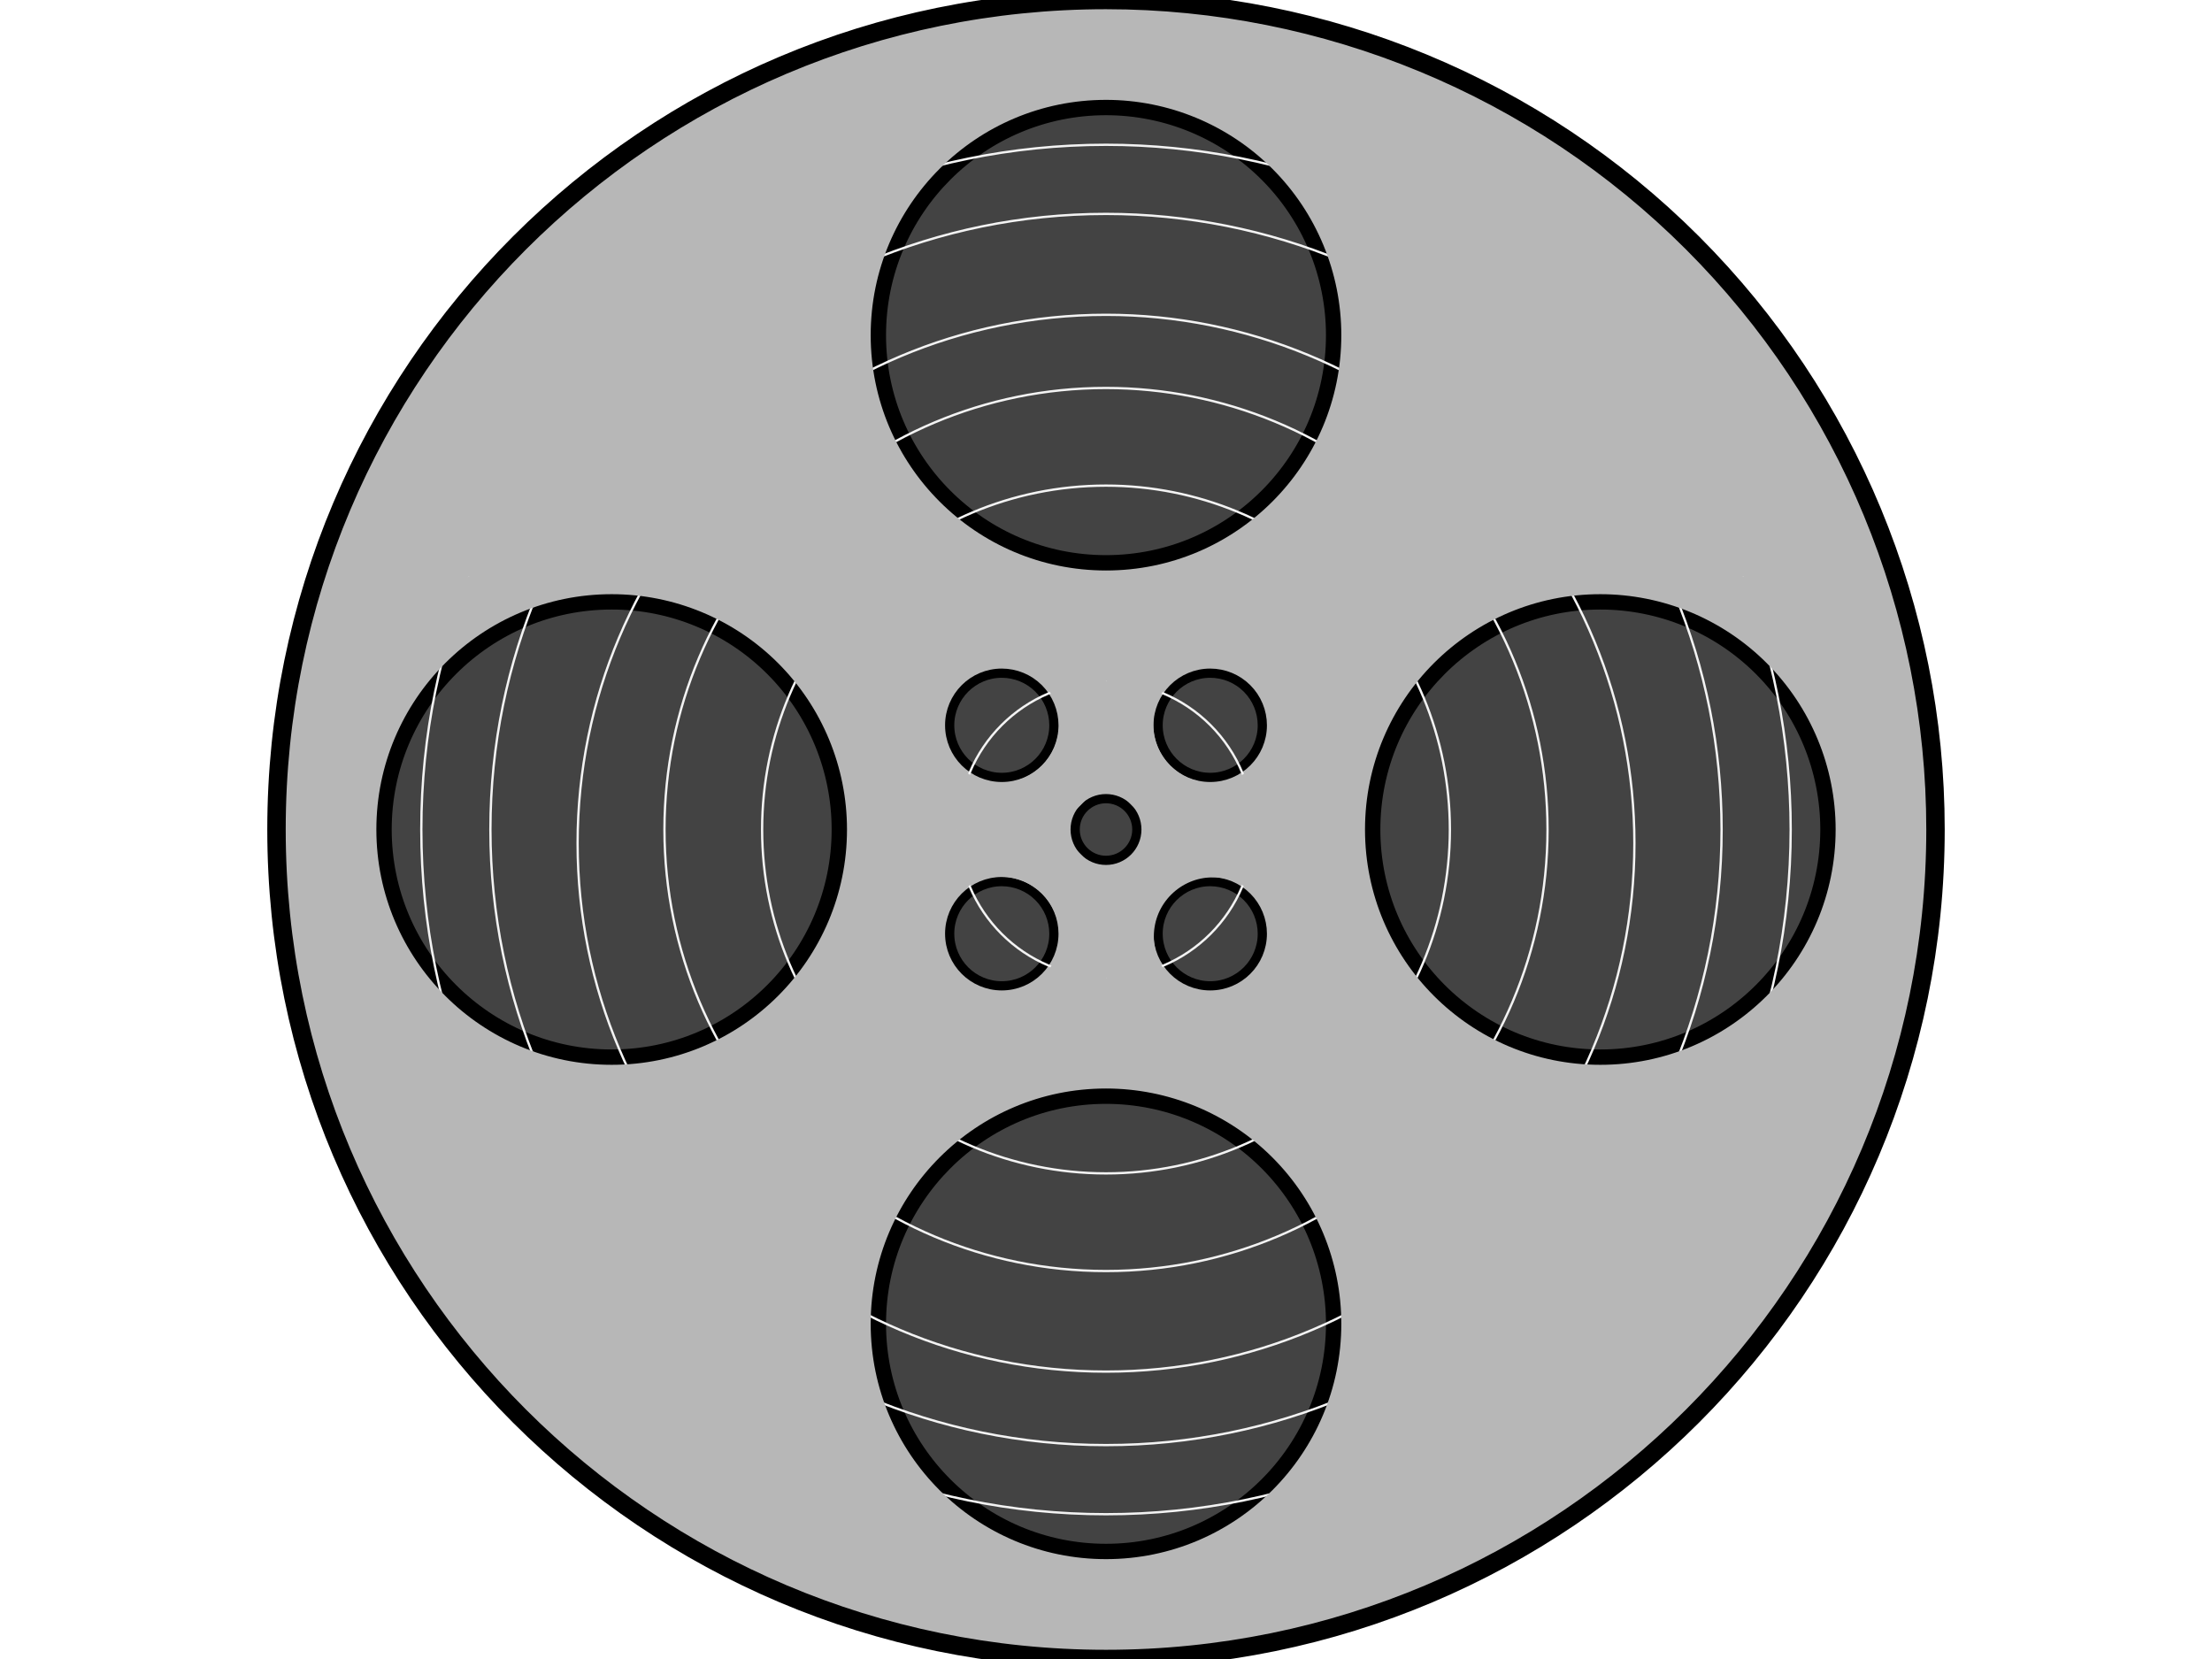
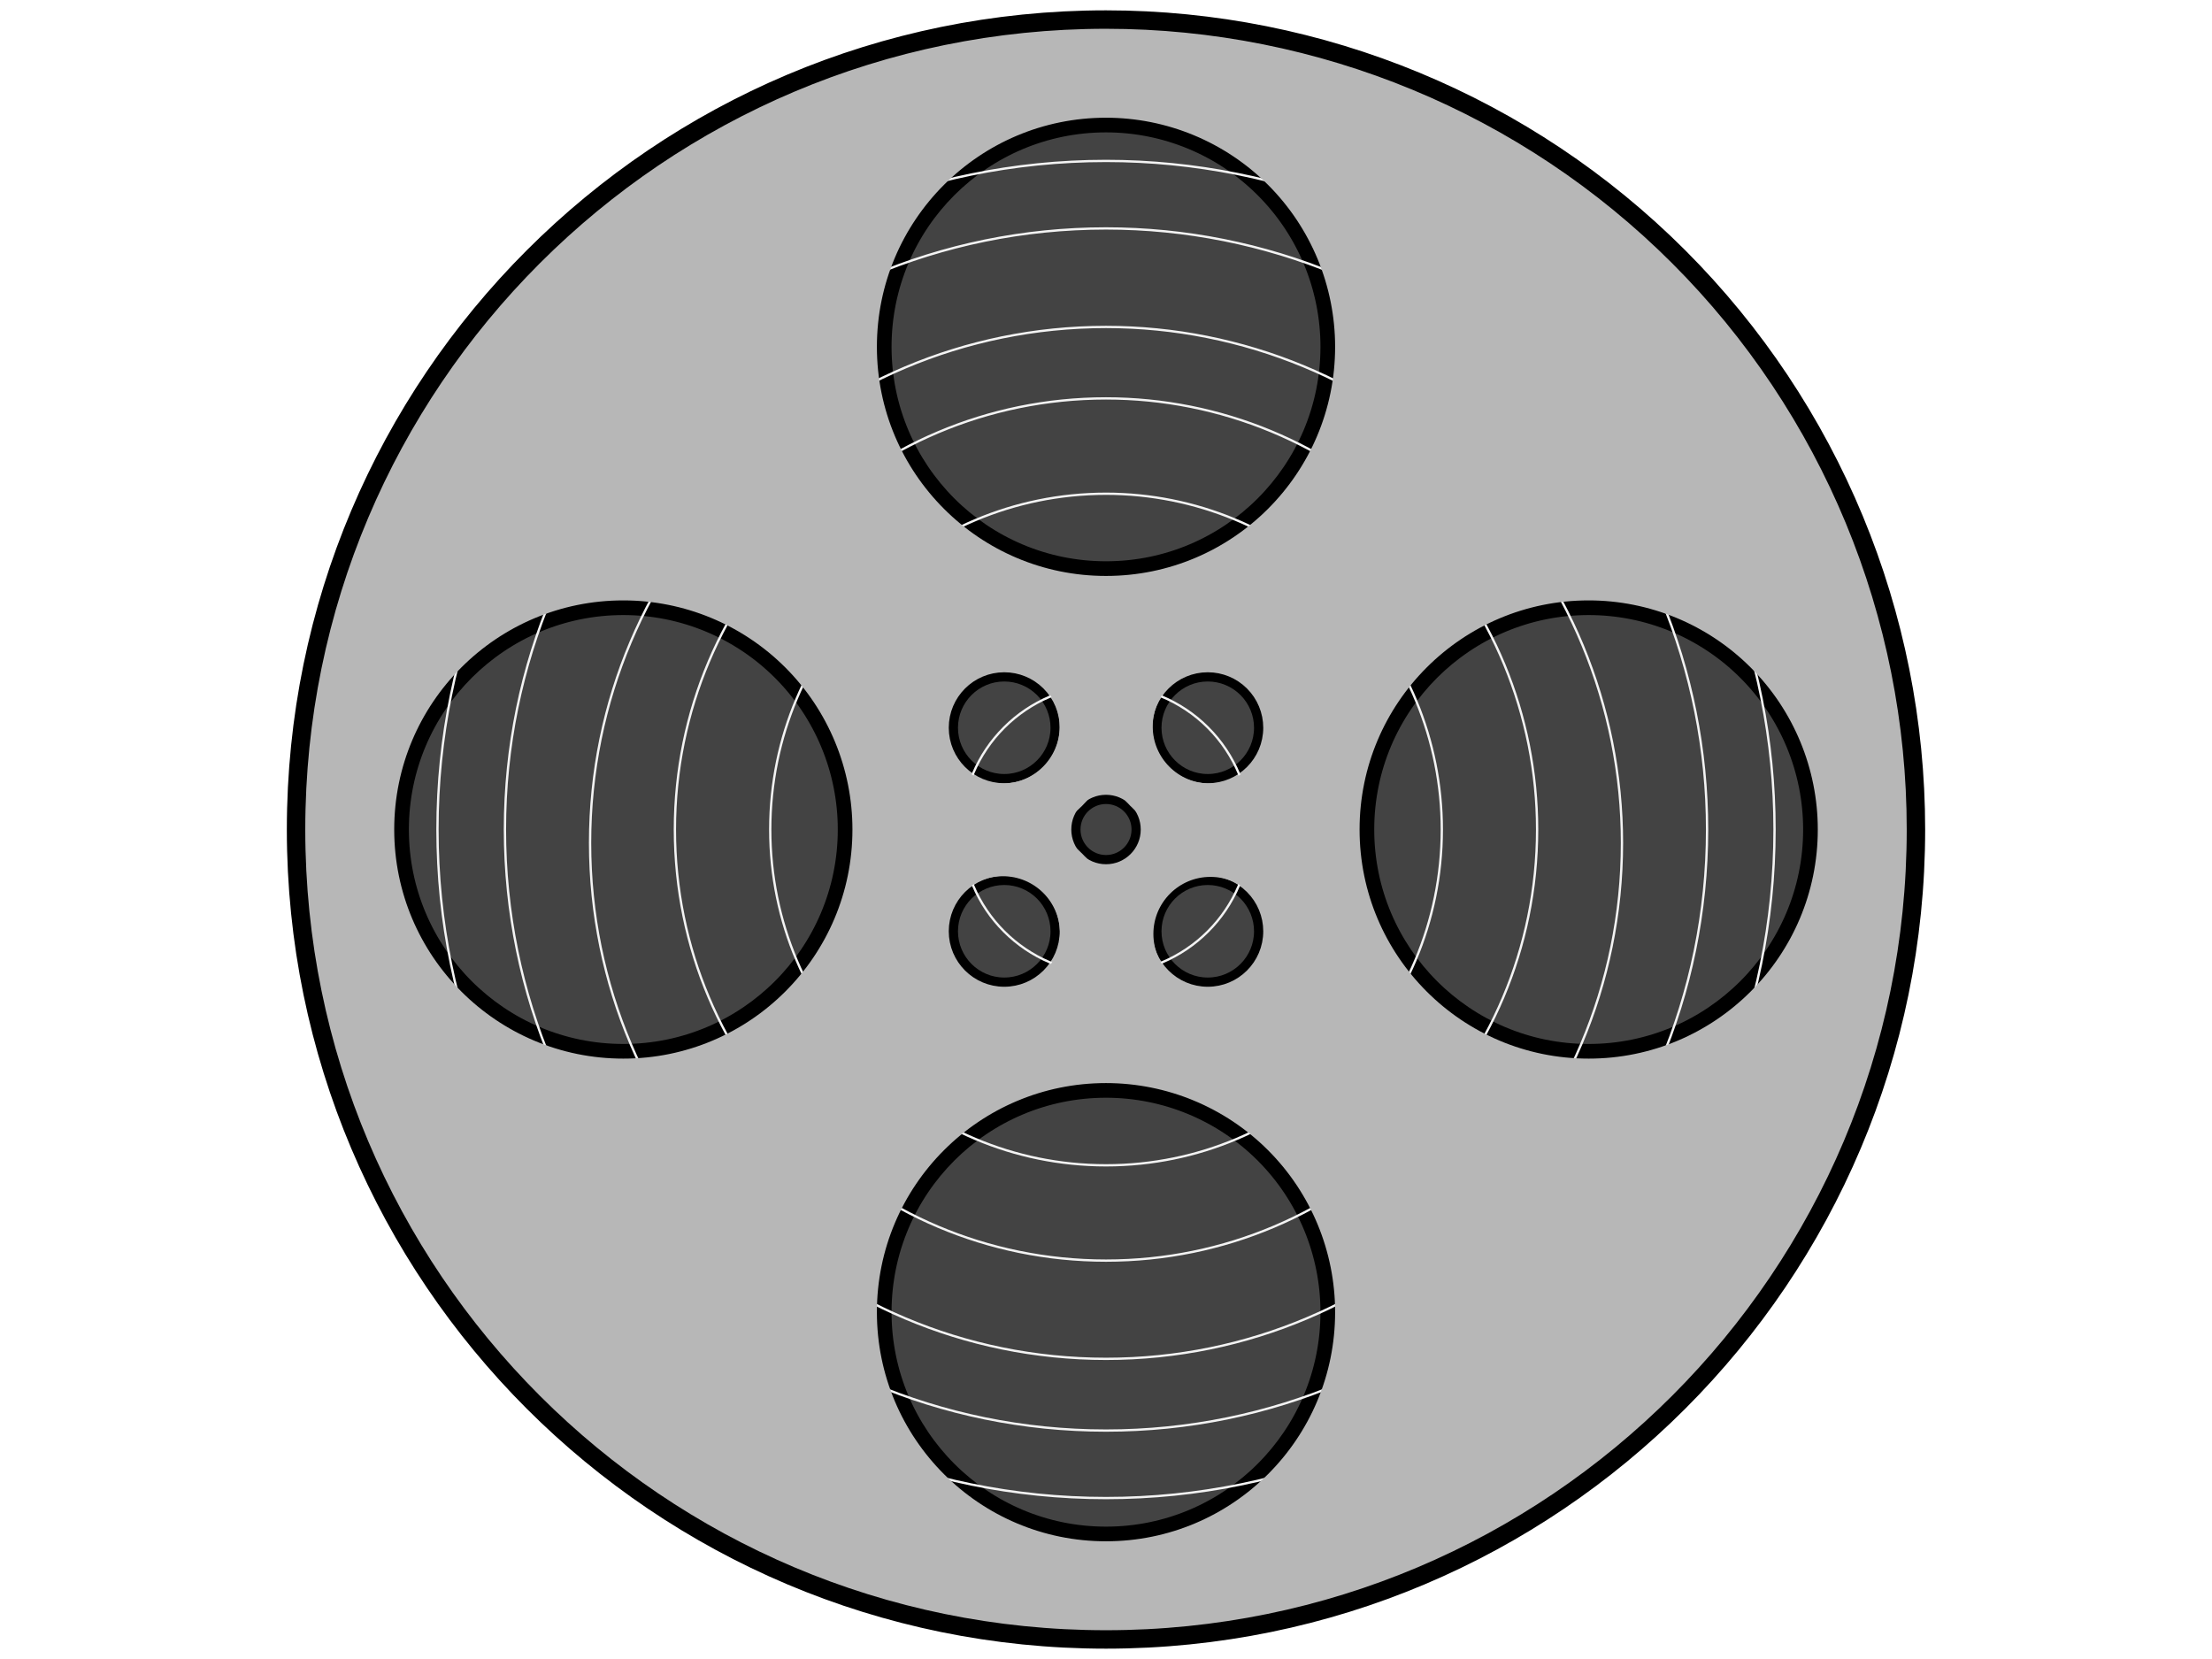
<svg xmlns="http://www.w3.org/2000/svg" version="1.1" viewBox="0.0 0.0 960.0 720.0" fill="none" stroke="none" stroke-linecap="square" stroke-miterlimit="10">
  <clipPath id="p.0">
    <path d="m0 0l960.0 0l0 720.0l-960.0 0l0 -720.0z" clip-rule="nonzero" />
  </clipPath>
  <g clip-path="url(#p.0)">
    <path fill="#000000" fill-opacity="0.0" d="m0 0l960.0 0l0 720.0l-960.0 0z" fill-rule="evenodd" />
-     <path fill="#b7b7b7" d="m120.0 360.0l0 0c0 -198.823 161.177 -360.0 360.0 -360.0l0 0c95.478 0 187.045 37.928 254.558 105.442c67.513 67.513 105.442 159.081 105.442 254.558l0 0c0 198.823 -161.177 360.0 -360.0 360.0l0 0c-198.823 0 -360.0 -161.177 -360.0 -360.0z" fill-rule="evenodd" />
-     <path stroke="#000000" stroke-width="8.0" stroke-linejoin="round" stroke-linecap="butt" d="m120.0 360.0l0 0c0 -198.823 161.177 -360.0 360.0 -360.0l0 0c95.478 0 187.045 37.928 254.558 105.442c67.513 67.513 105.442 159.081 105.442 254.558l0 0c0 198.823 -161.177 360.0 -360.0 360.0l0 0c-198.823 0 -360.0 -161.177 -360.0 -360.0z" fill-rule="evenodd" />
-     <path fill="#434343" d="m378.535 145.465l0 0c0 -56.037 45.427 -101.465 101.465 -101.465l0 0c26.91 0 52.718 10.69 71.746 29.718c19.028 19.028 29.718 44.836 29.718 71.746l0 0c0 56.037 -45.427 101.465 -101.465 101.465l0 0c-56.037 0 -101.465 -45.427 -101.465 -101.465z" fill-rule="evenodd" />
-     <path stroke="#000000" stroke-width="12.0" stroke-linejoin="round" stroke-linecap="butt" d="m378.535 145.465l0 0c0 -56.037 45.427 -101.465 101.465 -101.465l0 0c26.91 0 52.718 10.69 71.746 29.718c19.028 19.028 29.718 44.836 29.718 71.746l0 0c0 56.037 -45.427 101.465 -101.465 101.465l0 0c-56.037 0 -101.465 -45.427 -101.465 -101.465z" fill-rule="evenodd" />
-     <path fill="#434343" d="m378.535 574.535l0 0c0 -56.037 45.427 -101.465 101.465 -101.465l0 0c26.91 0 52.718 10.69 71.746 29.718c19.028 19.028 29.718 44.836 29.718 71.746l0 0c0 56.037 -45.427 101.465 -101.465 101.465l0 0c-56.037 0 -101.465 -45.427 -101.465 -101.465z" fill-rule="evenodd" />
-     <path stroke="#000000" stroke-width="12.0" stroke-linejoin="round" stroke-linecap="butt" d="m378.535 574.535l0 0c0 -56.037 45.427 -101.465 101.465 -101.465l0 0c26.91 0 52.718 10.69 71.746 29.718c19.028 19.028 29.718 44.836 29.718 71.746l0 0c0 56.037 -45.427 101.465 -101.465 101.465l0 0c-56.037 0 -101.465 -45.427 -101.465 -101.465z" fill-rule="evenodd" />
-     <path fill="#434343" d="m593.071 360.0l0 0c0 -56.037 45.427 -101.465 101.465 -101.465l0 0c26.91 0 52.718 10.69 71.746 29.718c19.028 19.028 29.718 44.836 29.718 71.746l0 0c0 56.037 -45.427 101.465 -101.465 101.465l0 0c-56.037 0 -101.465 -45.427 -101.465 -101.465z" fill-rule="evenodd" />
-     <path stroke="#000000" stroke-width="12.0" stroke-linejoin="round" stroke-linecap="butt" d="m593.071 360.0l0 0c0 -56.037 45.427 -101.465 101.465 -101.465l0 0c26.91 0 52.718 10.69 71.746 29.718c19.028 19.028 29.718 44.836 29.718 71.746l0 0c0 56.037 -45.427 101.465 -101.465 101.465l0 0c-56.037 0 -101.465 -45.427 -101.465 -101.465z" fill-rule="evenodd" />
-     <path fill="#434343" d="m164.0 360.0l0 0c0 -56.037 45.427 -101.465 101.465 -101.465l0 0c26.91 0 52.718 10.69 71.746 29.718c19.028 19.028 29.718 44.836 29.718 71.746l0 0c0 56.037 -45.427 101.465 -101.465 101.465l0 0c-56.037 0 -101.465 -45.427 -101.465 -101.465z" fill-rule="evenodd" />
-     <path stroke="#000000" stroke-width="12.0" stroke-linejoin="round" stroke-linecap="butt" d="m164.0 360.0l0 0c0 -56.037 45.427 -101.465 101.465 -101.465l0 0c26.91 0 52.718 10.69 71.746 29.718c19.028 19.028 29.718 44.836 29.718 71.746l0 0c0 56.037 -45.427 101.465 -101.465 101.465l0 0c-56.037 0 -101.465 -45.427 -101.465 -101.465z" fill-rule="evenodd" />
-     <path fill="#434343" d="m466.614 360.0l0 0c0 -7.393 5.993 -13.386 13.386 -13.386l0 0c3.55 0 6.955 1.41 9.465 3.921c2.51 2.51 3.921 5.915 3.921 9.465l0 0c0 7.393 -5.993 13.386 -13.386 13.386l0 0c-7.393 0 -13.386 -5.993 -13.386 -13.386z" fill-rule="evenodd" />
-     <path stroke="#000000" stroke-width="4.0" stroke-linejoin="round" stroke-linecap="butt" d="m466.614 360.0l0 0c0 -7.393 5.993 -13.386 13.386 -13.386l0 0c3.55 0 6.955 1.41 9.465 3.921c2.51 2.51 3.921 5.915 3.921 9.465l0 0c0 7.393 -5.993 13.386 -13.386 13.386l0 0c-7.393 0 -13.386 -5.993 -13.386 -13.386z" fill-rule="evenodd" />
-     <path fill="#434343" d="m502.614 314.772l0 0c0 -12.489 10.125 -22.614 22.614 -22.614l0 0c5.998 0 11.75 2.383 15.991 6.624c4.241 4.241 6.624 9.993 6.624 15.991l0 0c0 12.489 -10.125 22.614 -22.614 22.614l0 0c-12.489 0 -22.614 -10.125 -22.614 -22.614z" fill-rule="evenodd" />
-     <path stroke="#000000" stroke-width="4.0" stroke-linejoin="round" stroke-linecap="butt" d="m502.614 314.772l0 0c0 -12.489 10.125 -22.614 22.614 -22.614l0 0c5.998 0 11.75 2.383 15.991 6.624c4.241 4.241 6.624 9.993 6.624 15.991l0 0c0 12.489 -10.125 22.614 -22.614 22.614l0 0c-12.489 0 -22.614 -10.125 -22.614 -22.614z" fill-rule="evenodd" />
-     <path fill="#434343" d="m502.614 405.228l0 0c0 -12.489 10.125 -22.614 22.614 -22.614l0 0c5.998 0 11.75 2.383 15.991 6.624c4.241 4.241 6.624 9.993 6.624 15.991l0 0c0 12.489 -10.125 22.614 -22.614 22.614l0 0c-12.489 0 -22.614 -10.125 -22.614 -22.614z" fill-rule="evenodd" />
-     <path stroke="#000000" stroke-width="4.0" stroke-linejoin="round" stroke-linecap="butt" d="m502.614 405.228l0 0c0 -12.489 10.125 -22.614 22.614 -22.614l0 0c5.998 0 11.75 2.383 15.991 6.624c4.241 4.241 6.624 9.993 6.624 15.991l0 0c0 12.489 -10.125 22.614 -22.614 22.614l0 0c-12.489 0 -22.614 -10.125 -22.614 -22.614z" fill-rule="evenodd" />
-     <path fill="#434343" d="m412.157 314.772l0 0c0 -12.489 10.125 -22.614 22.614 -22.614l0 0c5.998 0 11.75 2.383 15.991 6.624c4.241 4.241 6.624 9.993 6.624 15.991l0 0c0 12.489 -10.125 22.614 -22.614 22.614l0 0c-12.489 0 -22.614 -10.125 -22.614 -22.614z" fill-rule="evenodd" />
-     <path stroke="#000000" stroke-width="4.0" stroke-linejoin="round" stroke-linecap="butt" d="m412.157 314.772l0 0c0 -12.489 10.125 -22.614 22.614 -22.614l0 0c5.998 0 11.75 2.383 15.991 6.624c4.241 4.241 6.624 9.993 6.624 15.991l0 0c0 12.489 -10.125 22.614 -22.614 22.614l0 0c-12.489 0 -22.614 -10.125 -22.614 -22.614z" fill-rule="evenodd" />
-     <path fill="#434343" d="m412.157 405.228l0 0c0 -12.489 10.125 -22.614 22.614 -22.614l0 0c5.998 0 11.75 2.383 15.991 6.624c4.241 4.241 6.624 9.993 6.624 15.991l0 0c0 12.489 -10.125 22.614 -22.614 22.614l0 0c-12.489 0 -22.614 -10.125 -22.614 -22.614z" fill-rule="evenodd" />
-     <path stroke="#000000" stroke-width="4.0" stroke-linejoin="round" stroke-linecap="butt" d="m412.157 405.228l0 0c0 -12.489 10.125 -22.614 22.614 -22.614l0 0c5.998 0 11.75 2.383 15.991 6.624c4.241 4.241 6.624 9.993 6.624 15.991l0 0c0 12.489 -10.125 22.614 -22.614 22.614l0 0c-12.489 0 -22.614 -10.125 -22.614 -22.614z" fill-rule="evenodd" />
-     <path fill="#000000" fill-opacity="0.0" d="m182.85 360.0l0 0c0 -164.12 133.038 -297.165 297.15 -297.165l0 0c78.809 0 154.39 31.308 210.117 87.038c55.726 55.729 87.033 131.315 87.033 210.128l0 0c0 164.12 -133.038 297.165 -297.15 297.165l0 0c-164.111 0 -297.15 -133.045 -297.15 -297.165z" fill-rule="evenodd" />
-     <path stroke="#f3f3f3" stroke-width="1.0" stroke-linejoin="round" stroke-linecap="butt" d="m182.85 360.0l0 0c0 -164.12 133.038 -297.165 297.15 -297.165l0 0c78.809 0 154.39 31.308 210.117 87.038c55.726 55.729 87.033 131.315 87.033 210.128l0 0c0 164.12 -133.038 297.165 -297.15 297.165l0 0c-164.111 0 -297.15 -133.045 -297.15 -297.165z" fill-rule="evenodd" />
-     <path fill="#000000" fill-opacity="0.0" d="m212.835 360.0l0 0c0 -147.551 119.614 -267.165 267.165 -267.165l0 0c70.857 0 138.811 28.148 188.914 78.251c50.103 50.103 78.251 118.058 78.251 188.914l0 0c0 147.551 -119.614 267.165 -267.165 267.165l0 0c-147.551 0 -267.165 -119.614 -267.165 -267.165z" fill-rule="evenodd" />
-     <path stroke="#f3f3f3" stroke-width="1.0" stroke-linejoin="round" stroke-linecap="butt" d="m212.835 360.0l0 0c0 -147.551 119.614 -267.165 267.165 -267.165l0 0c70.857 0 138.811 28.148 188.914 78.251c50.103 50.103 78.251 118.058 78.251 188.914l0 0c0 147.551 -119.614 267.165 -267.165 267.165l0 0c-147.551 0 -267.165 -119.614 -267.165 -267.165z" fill-rule="evenodd" />
-     <path fill="#000000" fill-opacity="0.0" d="m250.677 365.95l0 0c0 -126.652 102.671 -229.323 229.323 -229.323l0 0c60.82 0 119.149 24.161 162.156 67.167c43.006 43.006 67.167 101.336 67.167 162.156l0 0c0 126.651 -102.671 229.323 -229.323 229.323l0 0c-126.651 0 -229.323 -102.671 -229.323 -229.323z" fill-rule="evenodd" />
-     <path stroke="#f3f3f3" stroke-width="1.0" stroke-linejoin="round" stroke-linecap="butt" d="m250.677 365.95l0 0c0 -126.652 102.671 -229.323 229.323 -229.323l0 0c60.82 0 119.149 24.161 162.156 67.167c43.006 43.006 67.167 101.336 67.167 162.156l0 0c0 126.651 -102.671 229.323 -229.323 229.323l0 0c-126.651 0 -229.323 -102.671 -229.323 -229.323z" fill-rule="evenodd" />
-     <path fill="#000000" fill-opacity="0.0" d="m288.378 360.0l0 0c0 -105.83 85.792 -191.622 191.622 -191.622l0 0c50.821 0 99.561 20.189 135.497 56.125c35.936 35.936 56.125 84.676 56.125 135.497l0 0c0 105.83 -85.792 191.622 -191.622 191.622l0 0c-105.83 0 -191.622 -85.792 -191.622 -191.622z" fill-rule="evenodd" />
-     <path stroke="#f3f3f3" stroke-width="1.0" stroke-linejoin="round" stroke-linecap="butt" d="m288.378 360.0l0 0c0 -105.83 85.792 -191.622 191.622 -191.622l0 0c50.821 0 99.561 20.189 135.497 56.125c35.936 35.936 56.125 84.676 56.125 135.497l0 0c0 105.83 -85.792 191.622 -191.622 191.622l0 0c-105.83 0 -191.622 -85.792 -191.622 -191.622z" fill-rule="evenodd" />
-     <path fill="#000000" fill-opacity="0.0" d="m330.756 360.0l0 0c0 -82.425 66.819 -149.244 149.244 -149.244l0 0c39.582 0 77.543 15.724 105.531 43.713c27.989 27.989 43.713 65.95 43.713 105.532l0 0c0 82.425 -66.819 149.244 -149.244 149.244l0 0c-82.425 0 -149.244 -66.819 -149.244 -149.244z" fill-rule="evenodd" />
-     <path stroke="#f3f3f3" stroke-width="1.0" stroke-linejoin="round" stroke-linecap="butt" d="m330.756 360.0l0 0c0 -82.425 66.819 -149.244 149.244 -149.244l0 0c39.582 0 77.543 15.724 105.531 43.713c27.989 27.989 43.713 65.95 43.713 105.532l0 0c0 82.425 -66.819 149.244 -149.244 149.244l0 0c-82.425 0 -149.244 -66.819 -149.244 -149.244z" fill-rule="evenodd" />
-     <path fill="#000000" fill-opacity="0.0" d="m365.874 145.465l0 0c0 -63.03 51.096 -114.126 114.126 -114.126l0 0c30.268 0 59.297 12.024 80.699 33.427c21.403 21.403 33.427 50.431 33.427 80.699l0 0c0 63.03 -51.096 114.126 -114.126 114.126l0 0c-63.03 0 -114.126 -51.096 -114.126 -114.126z" fill-rule="evenodd" />
-     <path stroke="#b7b7b7" stroke-width="24.0" stroke-linejoin="round" stroke-linecap="butt" d="m365.874 145.465l0 0c0 -63.03 51.096 -114.126 114.126 -114.126l0 0c30.268 0 59.297 12.024 80.699 33.427c21.403 21.403 33.427 50.431 33.427 80.699l0 0c0 63.03 -51.096 114.126 -114.126 114.126l0 0c-63.03 0 -114.126 -51.096 -114.126 -114.126z" fill-rule="evenodd" />
-     <path fill="#000000" fill-opacity="0.0" d="m151.339 360.0l0 0c0 -63.03 51.096 -114.126 114.126 -114.126l0 0c30.268 0 59.296 12.024 80.699 33.427c21.403 21.403 33.427 50.431 33.427 80.699l0 0c0 63.03 -51.096 114.126 -114.126 114.126l0 0c-63.03 0 -114.126 -51.096 -114.126 -114.126z" fill-rule="evenodd" />
-     <path stroke="#b7b7b7" stroke-width="24.0" stroke-linejoin="round" stroke-linecap="butt" d="m151.339 360.0l0 0c0 -63.03 51.096 -114.126 114.126 -114.126l0 0c30.268 0 59.296 12.024 80.699 33.427c21.403 21.403 33.427 50.431 33.427 80.699l0 0c0 63.03 -51.096 114.126 -114.126 114.126l0 0c-63.03 0 -114.126 -51.096 -114.126 -114.126z" fill-rule="evenodd" />
-     <path fill="#000000" fill-opacity="0.0" d="m580.409 360.0l0 0c0 -63.03 51.096 -114.126 114.126 -114.126l0 0c30.268 0 59.296 12.024 80.699 33.427c21.403 21.403 33.427 50.431 33.427 80.699l0 0c0 63.03 -51.096 114.126 -114.126 114.126l0 0c-63.03 0 -114.126 -51.096 -114.126 -114.126z" fill-rule="evenodd" />
-     <path stroke="#b7b7b7" stroke-width="24.0" stroke-linejoin="round" stroke-linecap="butt" d="m580.409 360.0l0 0c0 -63.03 51.096 -114.126 114.126 -114.126l0 0c30.268 0 59.296 12.024 80.699 33.427c21.403 21.403 33.427 50.431 33.427 80.699l0 0c0 63.03 -51.096 114.126 -114.126 114.126l0 0c-63.03 0 -114.126 -51.096 -114.126 -114.126z" fill-rule="evenodd" />
-     <path fill="#000000" fill-opacity="0.0" d="m365.874 574.535l0 0c0 -63.03 51.096 -114.126 114.126 -114.126l0 0c30.268 0 59.297 12.024 80.699 33.427c21.403 21.403 33.427 50.431 33.427 80.699l0 0c0 63.03 -51.096 114.126 -114.126 114.126l0 0c-63.03 0 -114.126 -51.096 -114.126 -114.126z" fill-rule="evenodd" />
-     <path stroke="#b7b7b7" stroke-width="24.0" stroke-linejoin="round" stroke-linecap="butt" d="m365.874 574.535l0 0c0 -63.03 51.096 -114.126 114.126 -114.126l0 0c30.268 0 59.297 12.024 80.699 33.427c21.403 21.403 33.427 50.431 33.427 80.699l0 0c0 63.03 -51.096 114.126 -114.126 114.126l0 0c-63.03 0 -114.126 -51.096 -114.126 -114.126z" fill-rule="evenodd" />
-     <path fill="#b7b7b7" d="m353.984 144.85l51.861 113.493l-27.501 27.501l-113.493 -51.861z" fill-rule="evenodd" />
-     <path fill="#b7b7b7" d="m687.963 241.522l-113.493 51.861l-27.501 -27.501l51.861 -113.493z" fill-rule="evenodd" />
-     <path fill="#b7b7b7" d="m264.788 489.555l111.062 -56.89l28.711 26.252l-46.733 115.709z" fill-rule="evenodd" />
-     <path fill="#b7b7b7" d="m604.116 574.845l-51.861 -113.493l27.501 -27.501l113.493 51.861z" fill-rule="evenodd" />
-     <path fill="#b7b7b7" d="m378.016 35.559l-8.336 142.405l-66.353 66.372l-142.383 8.357z" fill-rule="evenodd" />
-     <path fill="#b7b7b7" d="m800.31 252.661l-142.405 -8.336l-66.372 -66.353l-8.357 -142.383z" fill-rule="evenodd" />
-     <path fill="#b7b7b7" d="m160.913 465.031l142.405 8.336l66.372 66.353l8.357 142.383z" fill-rule="evenodd" />
-     <path fill="#b7b7b7" d="m583.207 682.134l8.336 -142.405l66.353 -66.372l142.383 -8.357z" fill-rule="evenodd" />
-     <path fill="#000000" fill-opacity="0.0" d="m415.921 360.0l0 0c0 -35.39 28.689 -64.079 64.079 -64.079l0 0c16.995 0 33.293 6.751 45.31 18.768c12.017 12.017 18.768 28.316 18.768 45.311l0 0c0 35.39 -28.689 64.079 -64.079 64.079l0 0c-35.39 0 -64.079 -28.689 -64.079 -64.079z" fill-rule="evenodd" />
-     <path stroke="#f3f3f3" stroke-width="1.0" stroke-linejoin="round" stroke-linecap="butt" d="m415.921 360.0l0 0c0 -35.39 28.689 -64.079 64.079 -64.079l0 0c16.995 0 33.293 6.751 45.31 18.768c12.017 12.017 18.768 28.316 18.768 45.311l0 0c0 35.39 -28.689 64.079 -64.079 64.079l0 0c-35.39 0 -64.079 -28.689 -64.079 -64.079z" fill-rule="evenodd" />
-     <path fill="#000000" fill-opacity="0.0" d="m396.375 314.177l0 0c0 -20.795 16.858 -37.654 37.654 -37.654l0 0c9.986 0 19.564 3.967 26.625 11.028c7.061 7.061 11.028 16.639 11.028 26.625l0 0c0 20.796 -16.858 37.654 -37.654 37.654l0 0c-20.795 0 -37.654 -16.858 -37.654 -37.654z" fill-rule="evenodd" />
-     <path stroke="#b7b7b7" stroke-width="24.0" stroke-linejoin="round" stroke-linecap="butt" d="m396.375 314.177l0 0c0 -20.795 16.858 -37.654 37.654 -37.654l0 0c9.986 0 19.564 3.967 26.625 11.028c7.061 7.061 11.028 16.639 11.028 26.625l0 0c0 20.796 -16.858 37.654 -37.654 37.654l0 0c-20.795 0 -37.654 -16.858 -37.654 -37.654z" fill-rule="evenodd" />
-     <path fill="#000000" fill-opacity="0.0" d="m488.466 314.177l0 0c0 -20.795 16.858 -37.654 37.654 -37.654l0 0c9.986 0 19.564 3.967 26.625 11.028c7.061 7.061 11.028 16.639 11.028 26.625l0 0c0 20.796 -16.858 37.654 -37.654 37.654l0 0c-20.796 0 -37.654 -16.858 -37.654 -37.654z" fill-rule="evenodd" />
-     <path stroke="#b7b7b7" stroke-width="24.0" stroke-linejoin="round" stroke-linecap="butt" d="m488.466 314.177l0 0c0 -20.795 16.858 -37.654 37.654 -37.654l0 0c9.986 0 19.564 3.967 26.625 11.028c7.061 7.061 11.028 16.639 11.028 26.625l0 0c0 20.796 -16.858 37.654 -37.654 37.654l0 0c-20.796 0 -37.654 -16.858 -37.654 -37.654z" fill-rule="evenodd" />
-     <path fill="#000000" fill-opacity="0.0" d="m396.524 406.121l0 0c0 -20.795 16.858 -37.654 37.654 -37.654l0 0c9.986 0 19.564 3.967 26.625 11.028c7.061 7.061 11.028 16.639 11.028 26.625l0 0c0 20.795 -16.858 37.654 -37.654 37.654l0 0c-20.795 0 -37.654 -16.858 -37.654 -37.654z" fill-rule="evenodd" />
-     <path stroke="#b7b7b7" stroke-width="24.0" stroke-linejoin="round" stroke-linecap="butt" d="m396.524 406.121l0 0c0 -20.795 16.858 -37.654 37.654 -37.654l0 0c9.986 0 19.564 3.967 26.625 11.028c7.061 7.061 11.028 16.639 11.028 26.625l0 0c0 20.795 -16.858 37.654 -37.654 37.654l0 0c-20.795 0 -37.654 -16.858 -37.654 -37.654z" fill-rule="evenodd" />
-     <path fill="#000000" fill-opacity="0.0" d="m488.764 406.417l0 0c0 -20.795 16.858 -37.654 37.654 -37.654l0 0c9.986 0 19.564 3.967 26.625 11.028c7.061 7.061 11.028 16.639 11.028 26.625l0 0c0 20.795 -16.858 37.654 -37.654 37.654l0 0c-20.795 0 -37.654 -16.858 -37.654 -37.654z" fill-rule="evenodd" />
-     <path stroke="#b7b7b7" stroke-width="24.0" stroke-linejoin="round" stroke-linecap="butt" d="m488.764 406.417l0 0c0 -20.795 16.858 -37.654 37.654 -37.654l0 0c9.986 0 19.564 3.967 26.625 11.028c7.061 7.061 11.028 16.639 11.028 26.625l0 0c0 20.795 -16.858 37.654 -37.654 37.654l0 0c-20.795 0 -37.654 -16.858 -37.654 -37.654z" fill-rule="evenodd" />
+     <path fill="#b7b7b7" d="m128.488 360.0l0 0c0 -194.135 157.377 -351.512 351.512 -351.512l0 0c93.227 0 182.635 37.034 248.556 102.955c65.921 65.921 102.955 155.33 102.955 248.556l0 0c0 194.135 -157.377 351.512 -351.512 351.512l0 0c-194.135 0 -351.512 -157.377 -351.512 -351.512z" fill-rule="evenodd" />
+     <path stroke="#000000" stroke-width="8.0" stroke-linejoin="round" stroke-linecap="butt" d="m128.488 360.0l0 0c0 -194.135 157.377 -351.512 351.512 -351.512l0 0c93.227 0 182.635 37.034 248.556 102.955c65.921 65.921 102.955 155.33 102.955 248.556l0 0c0 194.135 -157.377 351.512 -351.512 351.512l0 0c-194.135 0 -351.512 -157.377 -351.512 -351.512z" fill-rule="evenodd" />
+     <path fill="#434343" d="m380.933 150.522l0 0c0 -54.715 44.356 -99.071 99.071 -99.071l0 0c26.275 0 51.474 10.438 70.054 29.017c18.579 18.579 29.017 43.778 29.017 70.054l0 0c0 54.715 -44.356 99.071 -99.071 99.071l0 0c-54.715 0 -99.071 -44.356 -99.071 -99.071z" fill-rule="evenodd" />
+     <path stroke="#000000" stroke-width="12.0" stroke-linejoin="round" stroke-linecap="butt" d="m380.933 150.522l0 0c0 -54.715 44.356 -99.071 99.071 -99.071l0 0c26.275 0 51.474 10.438 70.054 29.017c18.579 18.579 29.017 43.778 29.017 70.054l0 0c0 54.715 -44.356 99.071 -99.071 99.071l0 0c-54.715 0 -99.071 -44.356 -99.071 -99.071z" fill-rule="evenodd" />
+     <path fill="#434343" d="m380.933 569.484l0 0c0 -54.715 44.356 -99.071 99.071 -99.071l0 0c26.275 0 51.474 10.438 70.054 29.017c18.579 18.579 29.017 43.778 29.017 70.054l0 0c0 54.715 -44.356 99.071 -99.071 99.071l0 0c-54.715 0 -99.071 -44.356 -99.071 -99.071z" fill-rule="evenodd" />
+     <path stroke="#000000" stroke-width="12.0" stroke-linejoin="round" stroke-linecap="butt" d="m380.933 569.484l0 0c0 -54.715 44.356 -99.071 99.071 -99.071l0 0c26.275 0 51.474 10.438 70.054 29.017c18.579 18.579 29.017 43.778 29.017 70.054l0 0c0 54.715 -44.356 99.071 -99.071 99.071l0 0c-54.715 0 -99.071 -44.356 -99.071 -99.071z" fill-rule="evenodd" />
+     <path fill="#434343" d="m590.413 360.003l0 0c0 -54.715 44.356 -99.071 99.071 -99.071l0 0c26.275 0 51.474 10.438 70.054 29.017c18.579 18.579 29.017 43.778 29.017 70.054l0 0c0 54.715 -44.356 99.071 -99.071 99.071l0 0c-54.715 0 -99.071 -44.356 -99.071 -99.071z" fill-rule="evenodd" />
+     <path stroke="#000000" stroke-width="12.0" stroke-linejoin="round" stroke-linecap="butt" d="m590.413 360.003l0 0c0 -54.715 44.356 -99.071 99.071 -99.071l0 0c26.275 0 51.474 10.438 70.054 29.017c18.579 18.579 29.017 43.778 29.017 70.054l0 0c0 54.715 -44.356 99.071 -99.071 99.071l0 0c-54.715 0 -99.071 -44.356 -99.071 -99.071z" fill-rule="evenodd" />
+     <path fill="#434343" d="m171.452 360.003l0 0c0 -54.715 44.356 -99.071 99.071 -99.071l0 0c26.275 0 51.474 10.438 70.054 29.017c18.579 18.579 29.017 43.778 29.017 70.054l0 0c0 54.715 -44.356 99.071 -99.071 99.071l0 0c-54.715 0 -99.071 -44.356 -99.071 -99.071z" fill-rule="evenodd" />
+     <path stroke="#000000" stroke-width="12.0" stroke-linejoin="round" stroke-linecap="butt" d="m171.452 360.003l0 0c0 -54.715 44.356 -99.071 99.071 -99.071l0 0c26.275 0 51.474 10.438 70.054 29.017c18.579 18.579 29.017 43.778 29.017 70.054l0 0c0 54.715 -44.356 99.071 -99.071 99.071l0 0c-54.715 0 -99.071 -44.356 -99.071 -99.071z" fill-rule="evenodd" />
+     <path fill="#434343" d="m466.936 360.007l0 0c0 -7.219 5.852 -13.071 13.071 -13.071l0 0c3.467 0 6.791 1.377 9.243 3.828c2.451 2.451 3.828 5.776 3.828 9.242l0 0c0 7.219 -5.852 13.071 -13.071 13.071l0 0c-7.219 0 -13.071 -5.852 -13.071 -13.071z" fill-rule="evenodd" />
+     <path stroke="#000000" stroke-width="4.0" stroke-linejoin="round" stroke-linecap="butt" d="m466.936 360.007l0 0c0 -7.219 5.852 -13.071 13.071 -13.071l0 0c3.467 0 6.791 1.377 9.243 3.828c2.451 2.451 3.828 5.776 3.828 9.242l0 0c0 7.219 -5.852 13.071 -13.071 13.071l0 0c-7.219 0 -13.071 -5.852 -13.071 -13.071z" fill-rule="evenodd" />
+     <path fill="#434343" d="m502.088 315.841l0 0c0 -12.194 9.885 -22.079 22.079 -22.079l0 0c5.856 0 11.471 2.326 15.612 6.467c4.141 4.141 6.467 9.756 6.467 15.612l0 0c0 12.194 -9.885 22.079 -22.079 22.079l0 0c-12.194 0 -22.079 -9.885 -22.079 -22.079z" fill-rule="evenodd" />
+     <path stroke="#000000" stroke-width="4.0" stroke-linejoin="round" stroke-linecap="butt" d="m502.088 315.841l0 0c0 -12.194 9.885 -22.079 22.079 -22.079l0 0c5.856 0 11.471 2.326 15.612 6.467c4.141 4.141 6.467 9.756 6.467 15.612l0 0c0 12.194 -9.885 22.079 -22.079 22.079l0 0c-12.194 0 -22.079 -9.885 -22.079 -22.079z" fill-rule="evenodd" />
+     <path fill="#434343" d="m502.088 404.167l0 0c0 -12.194 9.885 -22.079 22.079 -22.079l0 0c5.856 0 11.471 2.326 15.612 6.467c4.141 4.141 6.467 9.756 6.467 15.612l0 0c0 12.194 -9.885 22.079 -22.079 22.079l0 0c-12.194 0 -22.079 -9.885 -22.079 -22.079z" fill-rule="evenodd" />
+     <path stroke="#000000" stroke-width="4.0" stroke-linejoin="round" stroke-linecap="butt" d="m502.088 404.167l0 0c0 -12.194 9.885 -22.079 22.079 -22.079l0 0c5.856 0 11.471 2.326 15.612 6.467c4.141 4.141 6.467 9.756 6.467 15.612l0 0c0 12.194 -9.885 22.079 -22.079 22.079l0 0c-12.194 0 -22.079 -9.885 -22.079 -22.079z" fill-rule="evenodd" />
+     <path fill="#434343" d="m413.762 315.841l0 0c0 -12.194 9.885 -22.079 22.079 -22.079l0 0c5.856 0 11.471 2.326 15.612 6.467c4.141 4.141 6.467 9.756 6.467 15.612l0 0c0 12.194 -9.885 22.079 -22.079 22.079l0 0c-12.194 0 -22.079 -9.885 -22.079 -22.079z" fill-rule="evenodd" />
+     <path stroke="#000000" stroke-width="4.0" stroke-linejoin="round" stroke-linecap="butt" d="m413.762 315.841l0 0c0 -12.194 9.885 -22.079 22.079 -22.079l0 0c5.856 0 11.471 2.326 15.612 6.467c4.141 4.141 6.467 9.756 6.467 15.612l0 0c0 12.194 -9.885 22.079 -22.079 22.079l0 0c-12.194 0 -22.079 -9.885 -22.079 -22.079z" fill-rule="evenodd" />
+     <path fill="#434343" d="m413.762 404.167l0 0c0 -12.194 9.885 -22.079 22.079 -22.079l0 0c5.856 0 11.471 2.326 15.612 6.467c4.141 4.141 6.467 9.756 6.467 15.612l0 0c0 12.194 -9.885 22.079 -22.079 22.079l0 0c-12.194 0 -22.079 -9.885 -22.079 -22.079z" fill-rule="evenodd" />
+     <path stroke="#000000" stroke-width="4.0" stroke-linejoin="round" stroke-linecap="butt" d="m413.762 404.167l0 0c0 -12.194 9.885 -22.079 22.079 -22.079l0 0c5.856 0 11.471 2.326 15.612 6.467c4.141 4.141 6.467 9.756 6.467 15.612l0 0c0 12.194 -9.885 22.079 -22.079 22.079l0 0c-12.194 0 -22.079 -9.885 -22.079 -22.079z" fill-rule="evenodd" />
+     <path fill="#000000" fill-opacity="0.0" d="m189.858 360l0 0c0 -160.25 129.901 -290.158 290.142 -290.158l0 0c76.95 0 150.749 30.57 205.161 84.985c54.412 54.415 84.981 128.218 84.981 205.172l0 0c0 160.25 -129.901 290.157 -290.142 290.157l0 0c-160.241 0 -290.142 -129.908 -290.142 -290.157z" fill-rule="evenodd" />
+     <path stroke="#f3f3f3" stroke-width="1.0" stroke-linejoin="round" stroke-linecap="butt" d="m189.858 360l0 0c0 -160.25 129.901 -290.158 290.142 -290.158l0 0c76.95 0 150.749 30.57 205.161 84.985c54.412 54.415 84.981 128.218 84.981 205.172l0 0c0 160.25 -129.901 290.157 -290.142 290.157l0 0c-160.241 0 -290.142 -129.908 -290.142 -290.157z" fill-rule="evenodd" />
+     <path fill="#000000" fill-opacity="0.0" d="m219.136 360.002l0 0c0 -144.072 116.794 -260.866 260.866 -260.866l0 0c69.186 0 135.538 27.484 184.46 76.406c48.922 48.922 76.406 115.274 76.406 184.46l0 0c0 144.072 -116.794 260.866 -260.866 260.866l0 0c-144.072 0 -260.866 -116.794 -260.866 -260.866z" fill-rule="evenodd" />
+     <path stroke="#f3f3f3" stroke-width="1.0" stroke-linejoin="round" stroke-linecap="butt" d="m219.136 360.002l0 0c0 -144.072 116.794 -260.866 260.866 -260.866l0 0c69.186 0 135.538 27.484 184.46 76.406c48.922 48.922 76.406 115.274 76.406 184.46l0 0c0 144.072 -116.794 260.866 -260.866 260.866l0 0c-144.072 0 -260.866 -116.794 -260.866 -260.866z" fill-rule="evenodd" />
+     <path fill="#000000" fill-opacity="0.0" d="m256.087 365.818l0 0c0 -123.668 100.253 -223.921 223.921 -223.921l0 0c59.388 0 116.343 23.592 158.336 65.585c41.993 41.993 65.585 98.949 65.585 158.336l0 0c0 123.668 -100.253 223.921 -223.921 223.921l0 0c-123.668 0 -223.921 -100.253 -223.921 -223.921z" fill-rule="evenodd" />
+     <path stroke="#f3f3f3" stroke-width="1.0" stroke-linejoin="round" stroke-linecap="butt" d="m256.087 365.818l0 0c0 -123.668 100.253 -223.921 223.921 -223.921l0 0c59.388 0 116.343 23.592 158.336 65.585c41.993 41.993 65.585 98.949 65.585 158.336l0 0c0 123.668 -100.253 223.921 -223.921 223.921l0 0c-123.668 0 -223.921 -100.253 -223.921 -223.921z" fill-rule="evenodd" />
+     <path fill="#000000" fill-opacity="0.0" d="m292.899 360.002l0 0c0 -103.334 83.769 -187.102 187.102 -187.102l0 0c49.623 0 97.213 19.713 132.301 54.801c35.089 35.089 54.801 82.679 54.801 132.301l0 0c0 103.334 -83.769 187.102 -187.102 187.102l0 0c-103.334 0 -187.102 -83.769 -187.102 -187.102z" fill-rule="evenodd" />
+     <path stroke="#f3f3f3" stroke-width="1.0" stroke-linejoin="round" stroke-linecap="butt" d="m292.899 360.002l0 0c0 -103.334 83.769 -187.102 187.102 -187.102l0 0c49.623 0 97.213 19.713 132.301 54.801c35.089 35.089 54.801 82.679 54.801 132.301l0 0c0 103.334 -83.769 187.102 -187.102 187.102l0 0c-103.334 0 -187.102 -83.769 -187.102 -187.102z" fill-rule="evenodd" />
+     <path fill="#000000" fill-opacity="0.0" d="m334.279 360.011l0 0c0 -80.486 65.247 -145.732 145.732 -145.732l0 0c38.651 0 75.718 15.354 103.048 42.684c27.33 27.33 42.684 64.398 42.684 103.048l0 0c0 80.486 -65.247 145.732 -145.732 145.732l0 0c-80.486 0 -145.732 -65.247 -145.732 -145.732z" fill-rule="evenodd" />
+     <path stroke="#f3f3f3" stroke-width="1.0" stroke-linejoin="round" stroke-linecap="butt" d="m334.279 360.011l0 0c0 -80.486 65.247 -145.732 145.732 -145.732l0 0c38.651 0 75.718 15.354 103.048 42.684c27.33 27.33 42.684 64.398 42.684 103.048l0 0c0 80.486 -65.247 145.732 -145.732 145.732l0 0c-80.486 0 -145.732 -65.247 -145.732 -145.732z" fill-rule="evenodd" />
+     <path fill="#000000" fill-opacity="0.0" d="m368.569 150.522l0 0c0 -61.543 49.89 -111.433 111.433 -111.433l0 0c29.554 0 57.897 11.74 78.795 32.638c20.898 20.898 32.638 49.241 32.638 78.795l0 0c0 61.543 -49.89 111.433 -111.433 111.433l0 0c-61.543 0 -111.433 -49.89 -111.433 -111.433z" fill-rule="evenodd" />
+     <path stroke="#b7b7b7" stroke-width="24.0" stroke-linejoin="round" stroke-linecap="butt" d="m368.569 150.522l0 0c0 -61.543 49.89 -111.433 111.433 -111.433l0 0c29.554 0 57.897 11.74 78.795 32.638c20.898 20.898 32.638 49.241 32.638 78.795l0 0c0 61.543 -49.89 111.433 -111.433 111.433l0 0c-61.543 0 -111.433 -49.89 -111.433 -111.433z" fill-rule="evenodd" />
+     <path fill="#000000" fill-opacity="0.0" d="m159.088 360.002l0 0c0 -61.543 49.89 -111.433 111.433 -111.433l0 0c29.554 0 57.897 11.74 78.795 32.638c20.898 20.898 32.638 49.241 32.638 78.795l0 0c0 61.543 -49.89 111.433 -111.433 111.433l0 0c-61.543 0 -111.433 -49.89 -111.433 -111.433z" fill-rule="evenodd" />
+     <path stroke="#b7b7b7" stroke-width="24.0" stroke-linejoin="round" stroke-linecap="butt" d="m159.088 360.002l0 0c0 -61.543 49.89 -111.433 111.433 -111.433l0 0c29.554 0 57.897 11.74 78.795 32.638c20.898 20.898 32.638 49.241 32.638 78.795l0 0c0 61.543 -49.89 111.433 -111.433 111.433l0 0c-61.543 0 -111.433 -49.89 -111.433 -111.433z" fill-rule="evenodd" />
+     <path fill="#000000" fill-opacity="0.0" d="m578.05 360.002l0 0c0 -61.543 49.89 -111.433 111.433 -111.433l0 0c29.554 0 57.897 11.74 78.795 32.638c20.898 20.898 32.638 49.241 32.638 78.795l0 0c0 61.543 -49.89 111.433 -111.433 111.433l0 0c-61.543 0 -111.433 -49.89 -111.433 -111.433z" fill-rule="evenodd" />
+     <path stroke="#b7b7b7" stroke-width="24.0" stroke-linejoin="round" stroke-linecap="butt" d="m578.05 360.002l0 0c0 -61.543 49.89 -111.433 111.433 -111.433l0 0c29.554 0 57.897 11.74 78.795 32.638c20.898 20.898 32.638 49.241 32.638 78.795l0 0c0 61.543 -49.89 111.433 -111.433 111.433l0 0c-61.543 0 -111.433 -49.89 -111.433 -111.433z" fill-rule="evenodd" />
+     <path fill="#000000" fill-opacity="0.0" d="m368.569 569.483l0 0c0 -61.543 49.89 -111.433 111.433 -111.433l0 0c29.554 0 57.897 11.74 78.795 32.638c20.898 20.898 32.638 49.241 32.638 78.795l0 0c0 61.543 -49.89 111.433 -111.433 111.433l0 0c-61.543 0 -111.433 -49.89 -111.433 -111.433z" fill-rule="evenodd" />
+     <path stroke="#b7b7b7" stroke-width="24.0" stroke-linejoin="round" stroke-linecap="butt" d="m368.569 569.483l0 0c0 -61.543 49.89 -111.433 111.433 -111.433l0 0c29.554 0 57.897 11.74 78.795 32.638c20.898 20.898 32.638 49.241 32.638 78.795l0 0c0 61.543 -49.89 111.433 -111.433 111.433l0 0c-61.543 0 -111.433 -49.89 -111.433 -111.433z" fill-rule="evenodd" />
+     <path fill="#b7b7b7" d="m356.965 149.93l50.636 110.813l-26.847 26.847l-110.813 -50.636z" fill-rule="evenodd" />
+     <path fill="#b7b7b7" d="m683.065 244.325l-110.813 50.636l-26.847 -26.847l50.636 -110.813z" fill-rule="evenodd" />
+     <path fill="#b7b7b7" d="m269.865 486.495l108.443 -55.538l28.027 25.627l-45.636 112.966z" fill-rule="evenodd" />
+     <path fill="#b7b7b7" d="m601.193 569.784l-50.636 -110.813l26.847 -26.847l110.813 50.636z" fill-rule="evenodd" />
+     <path fill="#b7b7b7" d="m380.421 43.205l-8.139 139.059l-64.792 64.811l-139.037 8.161z" fill-rule="evenodd" />
+     <path fill="#b7b7b7" d="m792.774 255.192l-139.059 -8.139l-64.811 -64.792l-8.161 -139.037z" fill-rule="evenodd" />
+     <path fill="#b7b7b7" d="m168.433 462.568l139.059 8.139l64.811 64.792l8.161 139.037z" fill-rule="evenodd" />
+     <path fill="#b7b7b7" d="m580.787 674.555l8.139 -139.059l64.792 -64.811l139.037 -8.161z" fill-rule="evenodd" />
+     <path fill="#000000" fill-opacity="0.0" d="m417.438 360.004l0 0c0 -34.555 28.012 -62.567 62.567 -62.567l0 0c16.594 0 32.508 6.592 44.242 18.325c11.734 11.734 18.325 27.648 18.325 44.242l0 0c0 34.555 -28.012 62.567 -62.567 62.567l0 0c-34.555 0 -62.567 -28.012 -62.567 -62.567z" fill-rule="evenodd" />
+     <path stroke="#f3f3f3" stroke-width="1.0" stroke-linejoin="round" stroke-linecap="butt" d="m417.438 360.004l0 0c0 -34.555 28.012 -62.567 62.567 -62.567l0 0c16.594 0 32.508 6.592 44.242 18.325c11.734 11.734 18.325 27.648 18.325 44.242l0 0c0 34.555 -28.012 62.567 -62.567 62.567l0 0c-34.555 0 -62.567 -28.012 -62.567 -62.567z" fill-rule="evenodd" />
+     <path fill="#000000" fill-opacity="0.0" d="m398.352 315.269l0 0c0 -20.308 16.463 -36.772 36.772 -36.772l0 0c9.752 0 19.105 3.874 26.001 10.77c6.896 6.896 10.77 16.249 10.77 26.001l0 0c0 20.308 -16.463 36.772 -36.772 36.772l0 0c-20.308 0 -36.772 -16.463 -36.772 -36.772z" fill-rule="evenodd" />
+     <path stroke="#b7b7b7" stroke-width="24.0" stroke-linejoin="round" stroke-linecap="butt" d="m398.352 315.269l0 0c0 -20.308 16.463 -36.772 36.772 -36.772l0 0c9.752 0 19.105 3.874 26.001 10.77c6.896 6.896 10.77 16.249 10.77 26.001l0 0c0 20.308 -16.463 36.772 -36.772 36.772l0 0c-20.308 0 -36.772 -16.463 -36.772 -36.772z" fill-rule="evenodd" />
+     <path fill="#000000" fill-opacity="0.0" d="m488.273 315.269l0 0c0 -20.308 16.463 -36.772 36.772 -36.772l0 0c9.752 0 19.105 3.874 26.002 10.77c6.896 6.896 10.77 16.249 10.77 26.001l0 0c0 20.308 -16.463 36.772 -36.772 36.772l0 0c-20.308 0 -36.772 -16.463 -36.772 -36.772z" fill-rule="evenodd" />
+     <path stroke="#b7b7b7" stroke-width="24.0" stroke-linejoin="round" stroke-linecap="butt" d="m488.273 315.269l0 0c0 -20.308 16.463 -36.772 36.772 -36.772l0 0c9.752 0 19.105 3.874 26.002 10.77c6.896 6.896 10.77 16.249 10.77 26.001l0 0c0 20.308 -16.463 36.772 -36.772 36.772l0 0c-20.308 0 -36.772 -16.463 -36.772 -36.772z" fill-rule="evenodd" />
+     <path fill="#000000" fill-opacity="0.0" d="m398.497 405.046l0 0c0 -20.308 16.463 -36.772 36.772 -36.772l0 0c9.752 0 19.105 3.874 26.001 10.77c6.896 6.896 10.77 16.249 10.77 26.001l0 0c0 20.308 -16.463 36.772 -36.772 36.772l0 0c-20.308 0 -36.772 -16.463 -36.772 -36.772z" fill-rule="evenodd" />
+     <path stroke="#b7b7b7" stroke-width="24.0" stroke-linejoin="round" stroke-linecap="butt" d="m398.497 405.046l0 0c0 -20.308 16.463 -36.772 36.772 -36.772l0 0c9.752 0 19.105 3.874 26.001 10.77c6.896 6.896 10.77 16.249 10.77 26.001l0 0c0 20.308 -16.463 36.772 -36.772 36.772l0 0c-20.308 0 -36.772 -16.463 -36.772 -36.772z" fill-rule="evenodd" />
+     <path fill="#000000" fill-opacity="0.0" d="m488.564 405.336l0 0c0 -20.308 16.463 -36.772 36.772 -36.772l0 0c9.752 0 19.105 3.874 26.001 10.77c6.896 6.896 10.77 16.249 10.77 26.001l0 0c0 20.308 -16.463 36.772 -36.772 36.772l0 0c-20.308 0 -36.772 -16.463 -36.772 -36.772z" fill-rule="evenodd" />
+     <path stroke="#b7b7b7" stroke-width="24.0" stroke-linejoin="round" stroke-linecap="butt" d="m488.564 405.336l0 0c0 -20.308 16.463 -36.772 36.772 -36.772l0 0c9.752 0 19.105 3.874 26.001 10.77c6.896 6.896 10.77 16.249 10.77 26.001l0 0c0 20.308 -16.463 36.772 -36.772 36.772l0 0c-20.308 0 -36.772 -16.463 -36.772 -36.772z" fill-rule="evenodd" />
  </g>
</svg>
